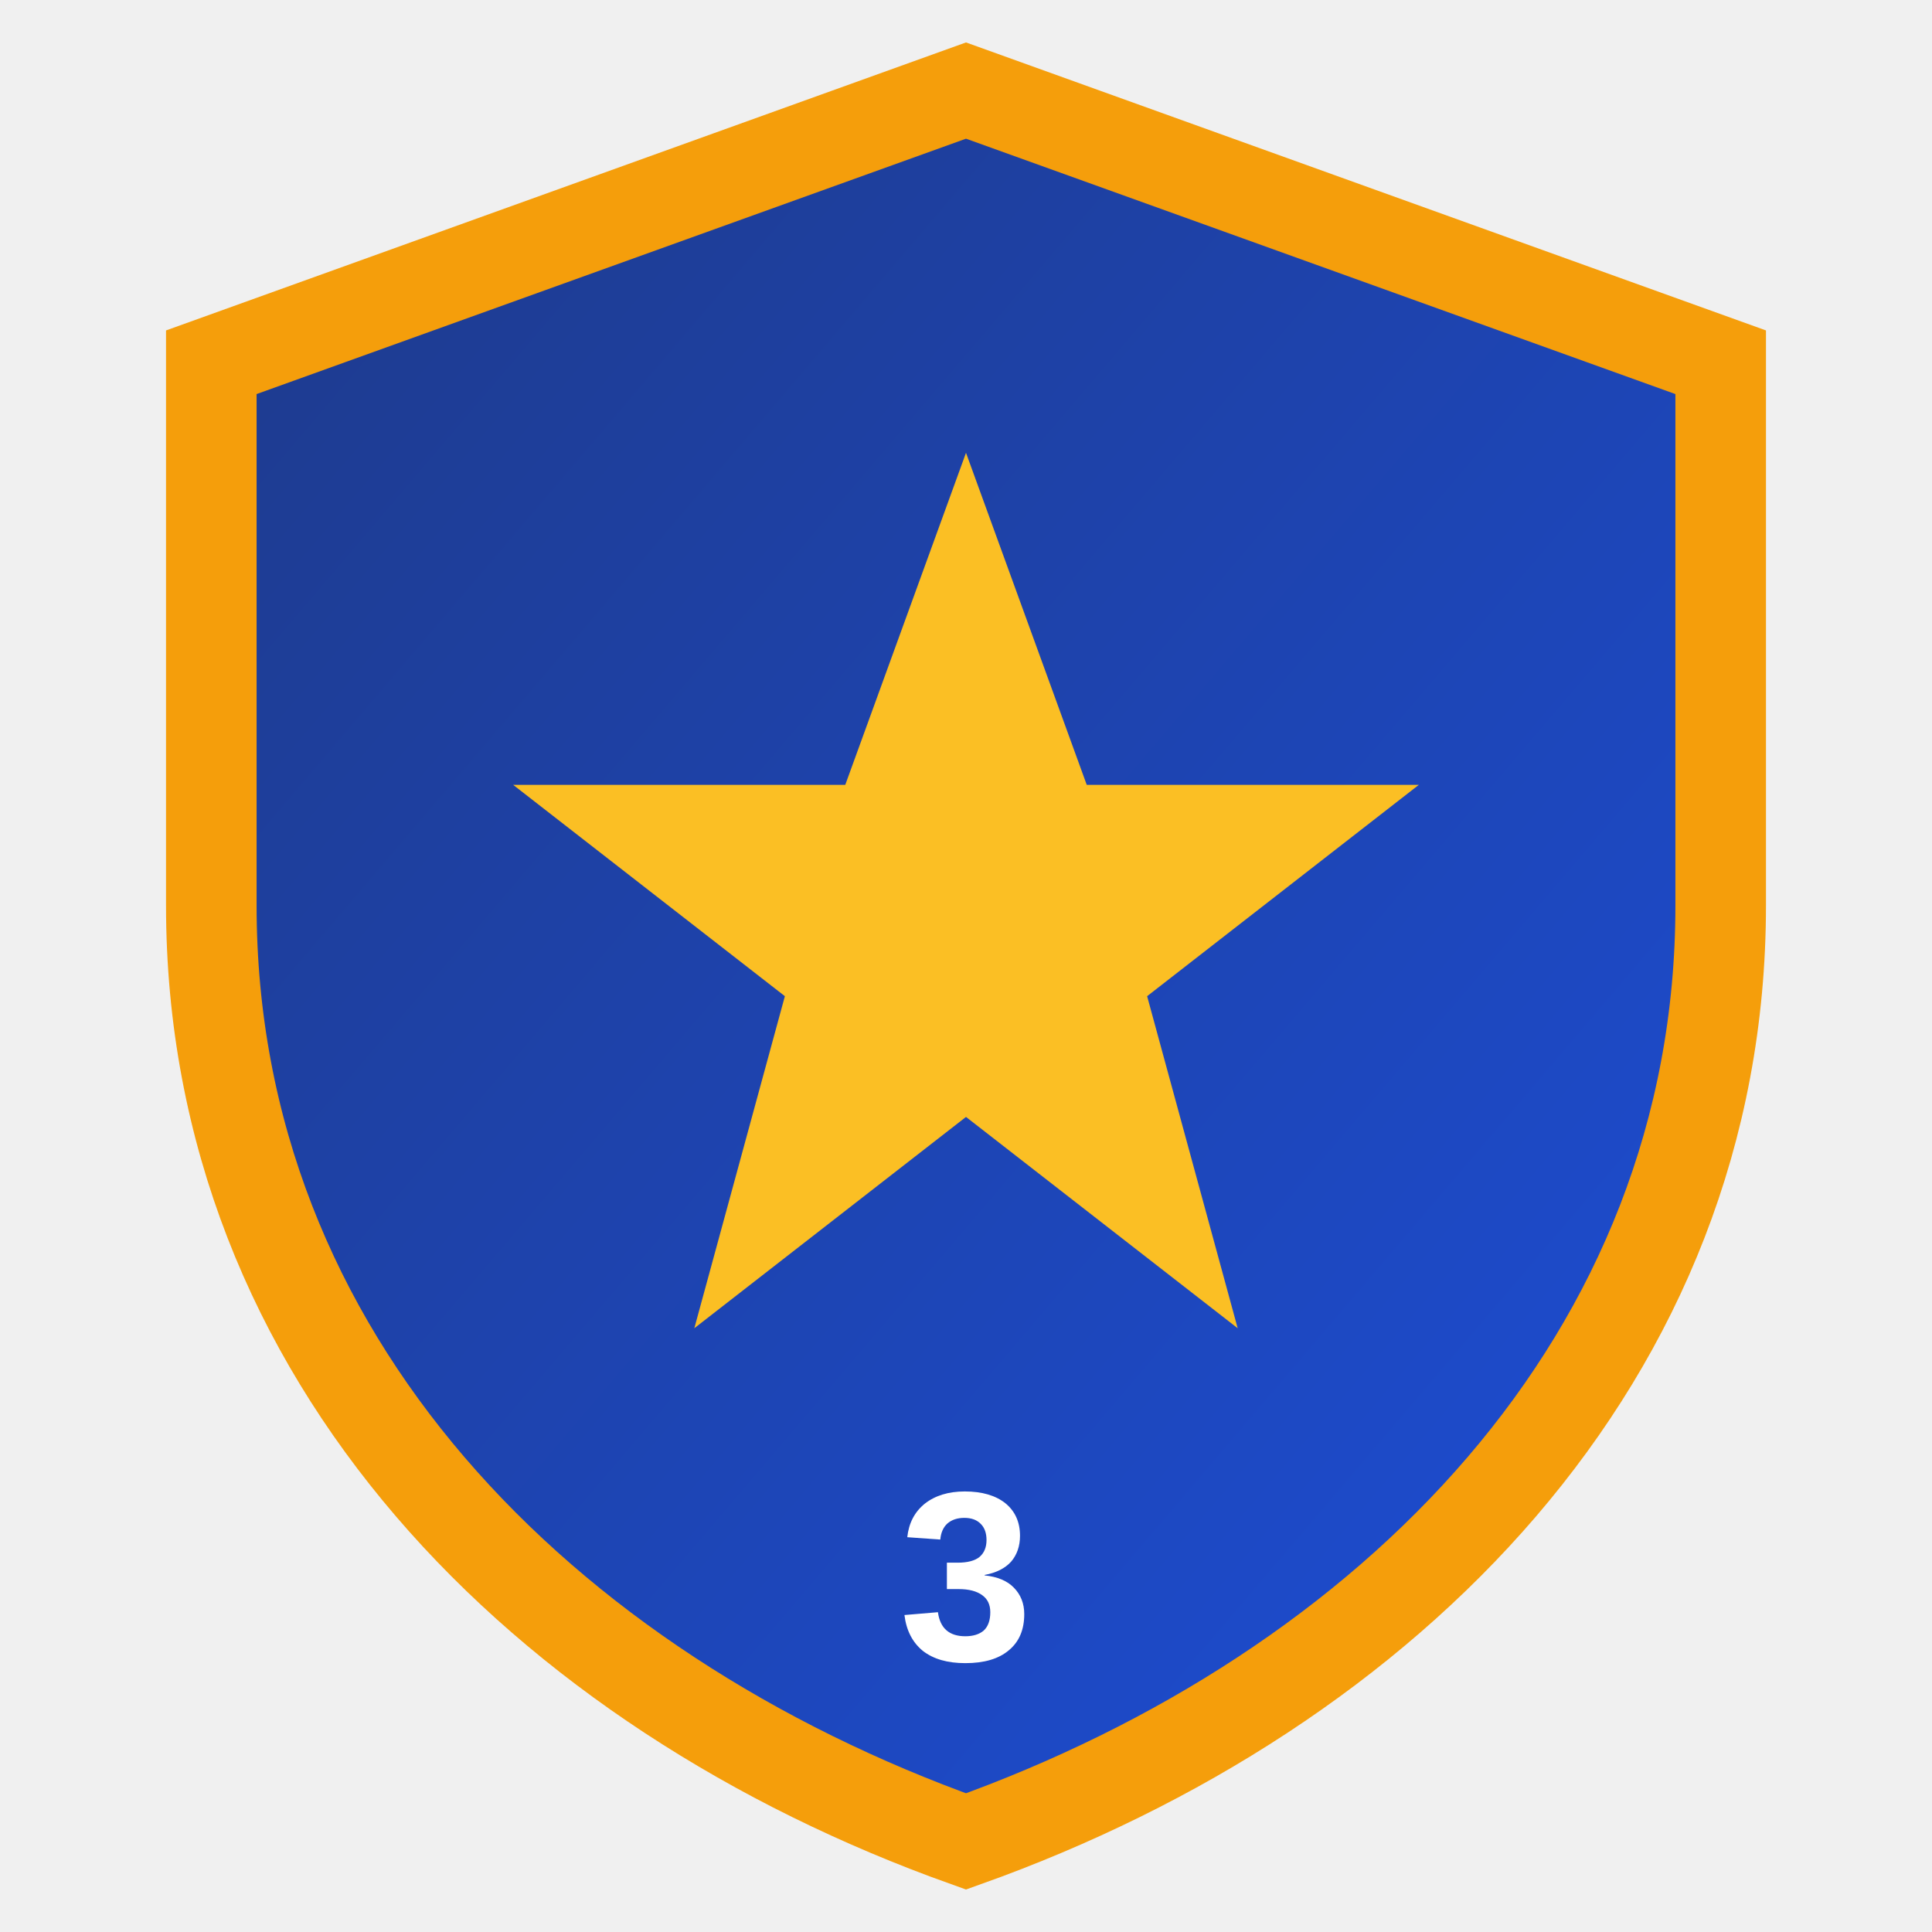
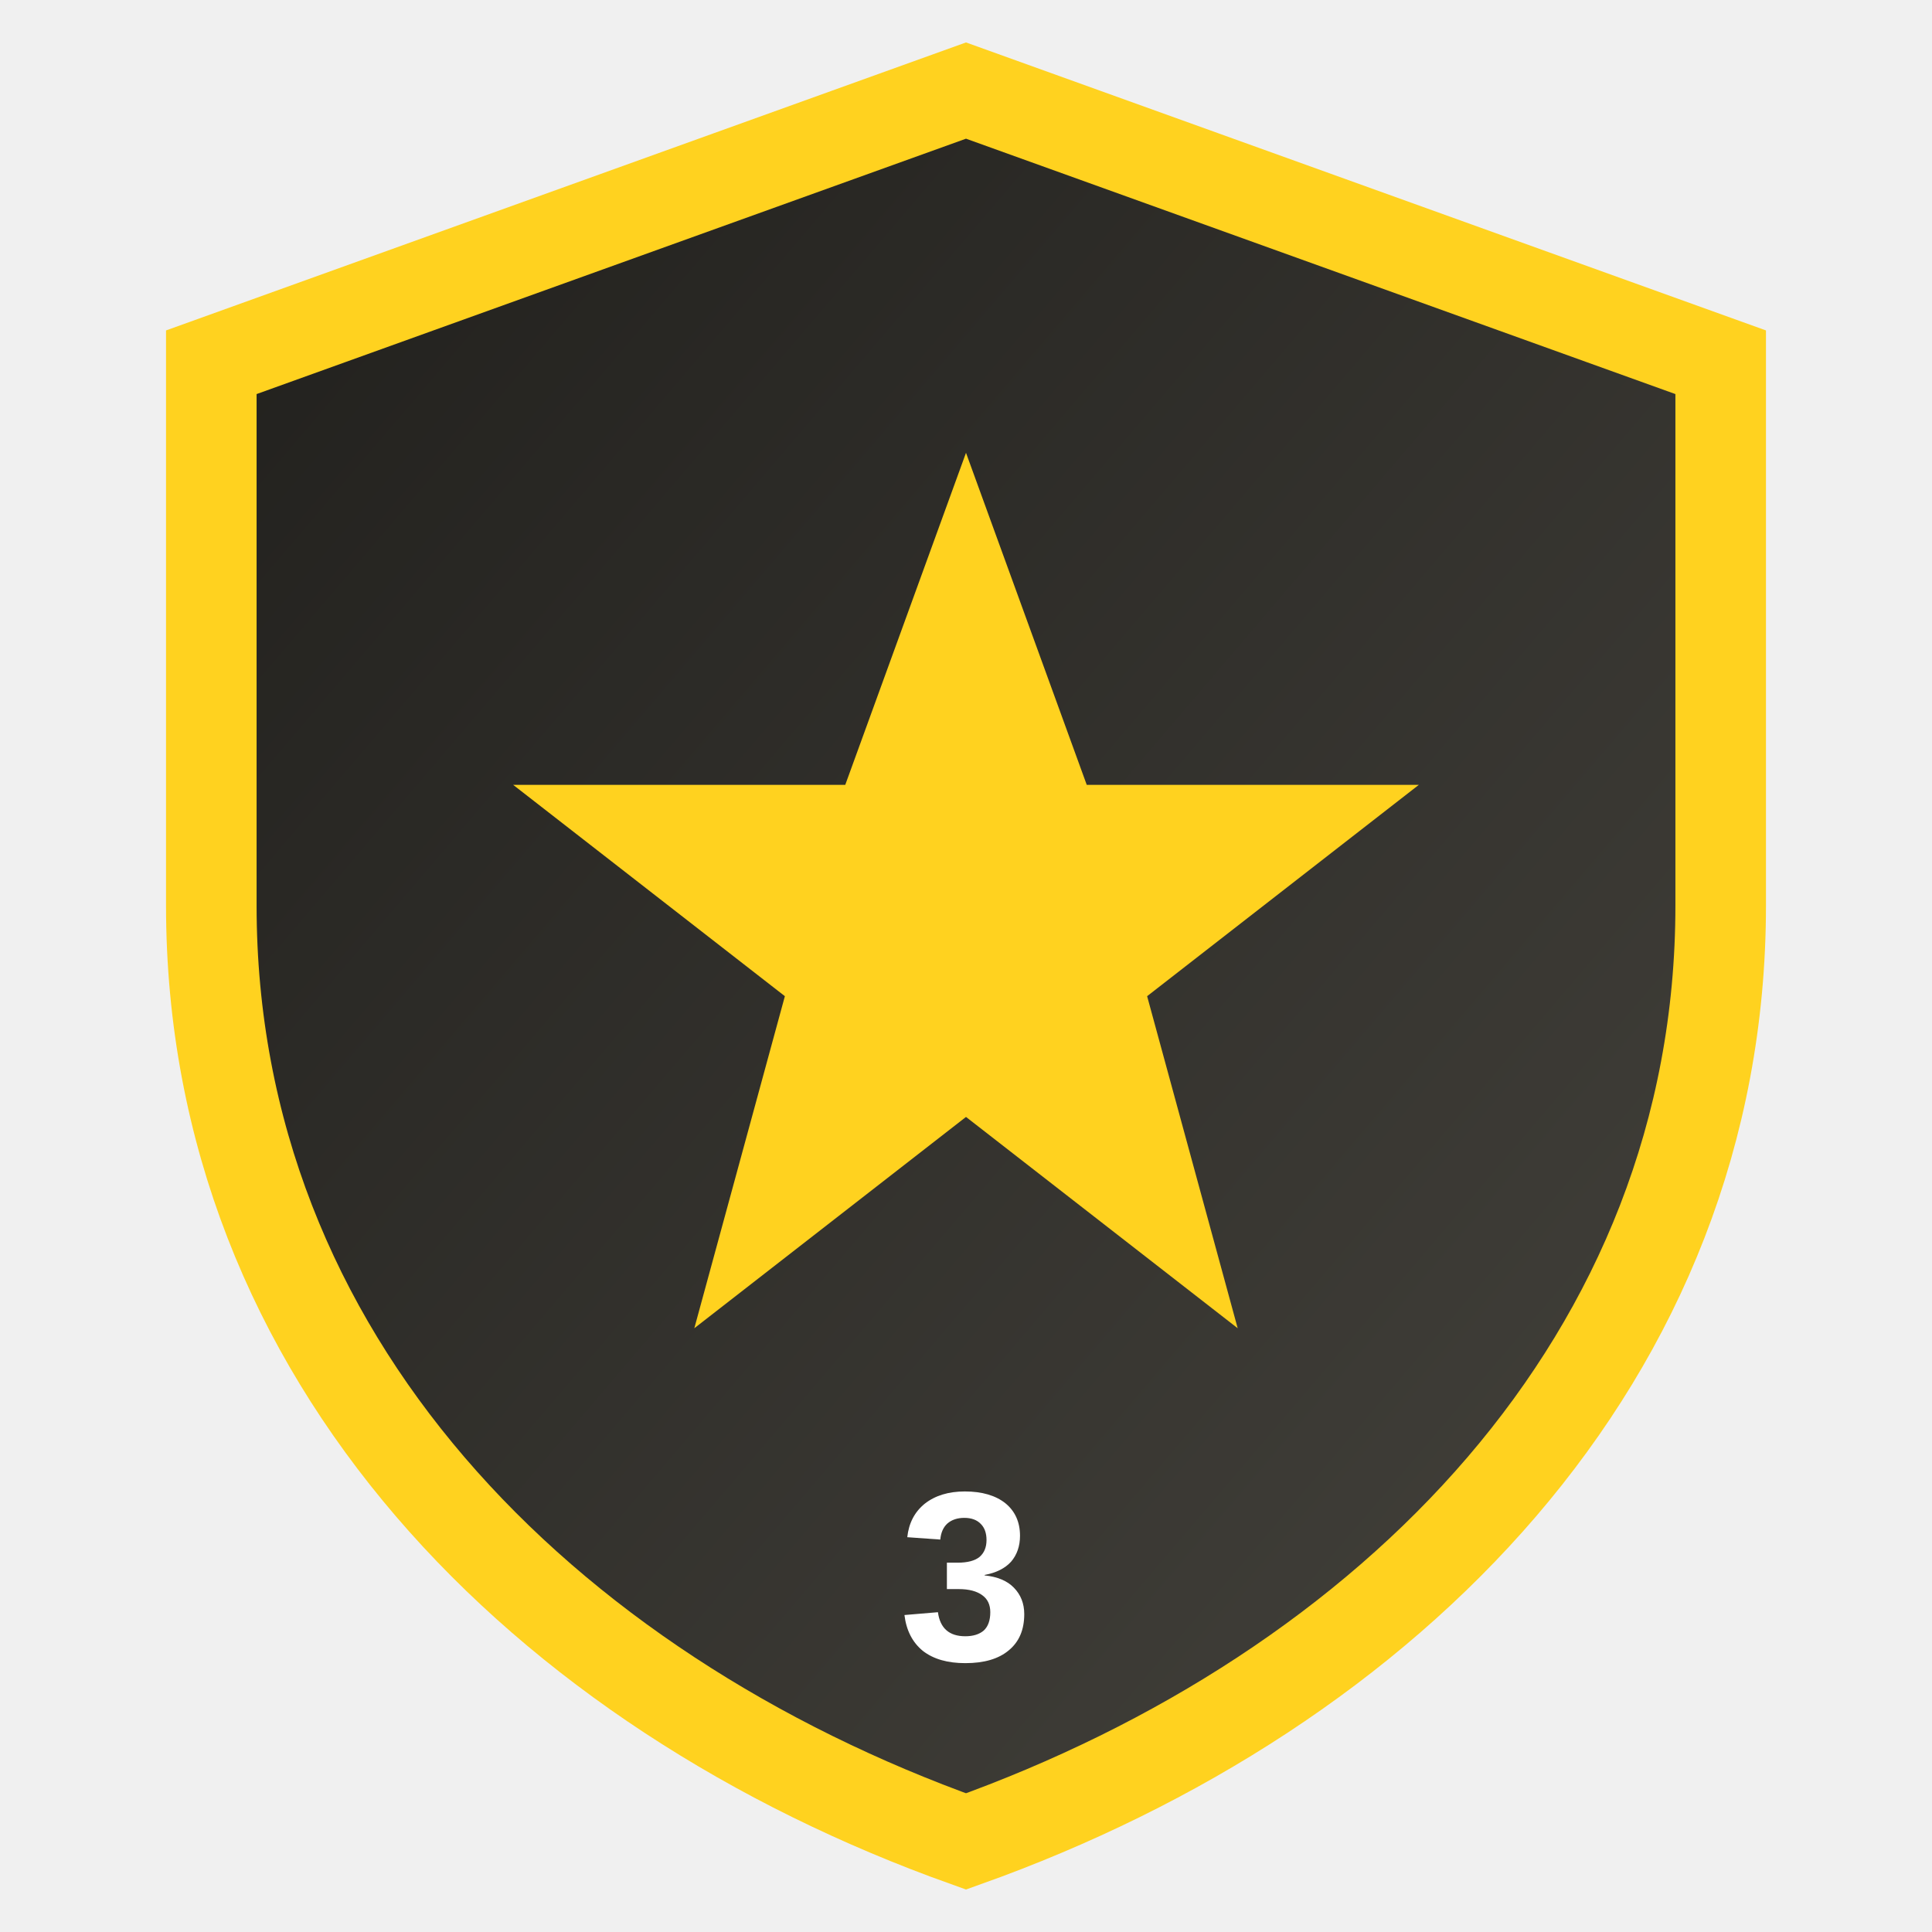
<svg xmlns="http://www.w3.org/2000/svg" viewBox="0 0 64 64">
  <defs>
    <linearGradient id="g" x1="0" y1="0" x2="1" y2="1">
-       <stop offset="0" stop-color="#1e3a8a" />
-       <stop offset="1" stop-color="#1d4ed8" />
+       <stop offset="0" stop-color="#201f1c" />
+       <stop offset="1" stop-color="#45433d" />
    </linearGradient>
  </defs>
-   <path d="M32 3 L57 12 V30 C57 45 46 56 32 61 C18 56 7 45 7 30 V12 Z" fill="url(#g)" stroke="#f59e0b" stroke-width="3" />
-   <path d="M32 15 L36 26 L47 26 L38 33 L41 44 L32 37 L23 44 L26 33 L17 26 L28 26 Z" fill="#fbbf24" />
+   <path d="M32 3 L57 12 V30 C57 45 46 56 32 61 C18 56 7 45 7 30 V12 Z" fill="url(#g)" stroke="#ffd21f" stroke-width="3" />
+   <path d="M32 15 L36 26 L47 26 L38 33 L41 44 L32 37 L23 44 L26 33 L17 26 L28 26 Z" fill="#ffd21f" />
  <text x="32" y="55" text-anchor="middle" font-family="Arial, sans-serif" font-weight="700" font-size="8" fill="#fff">3</text>
</svg>
